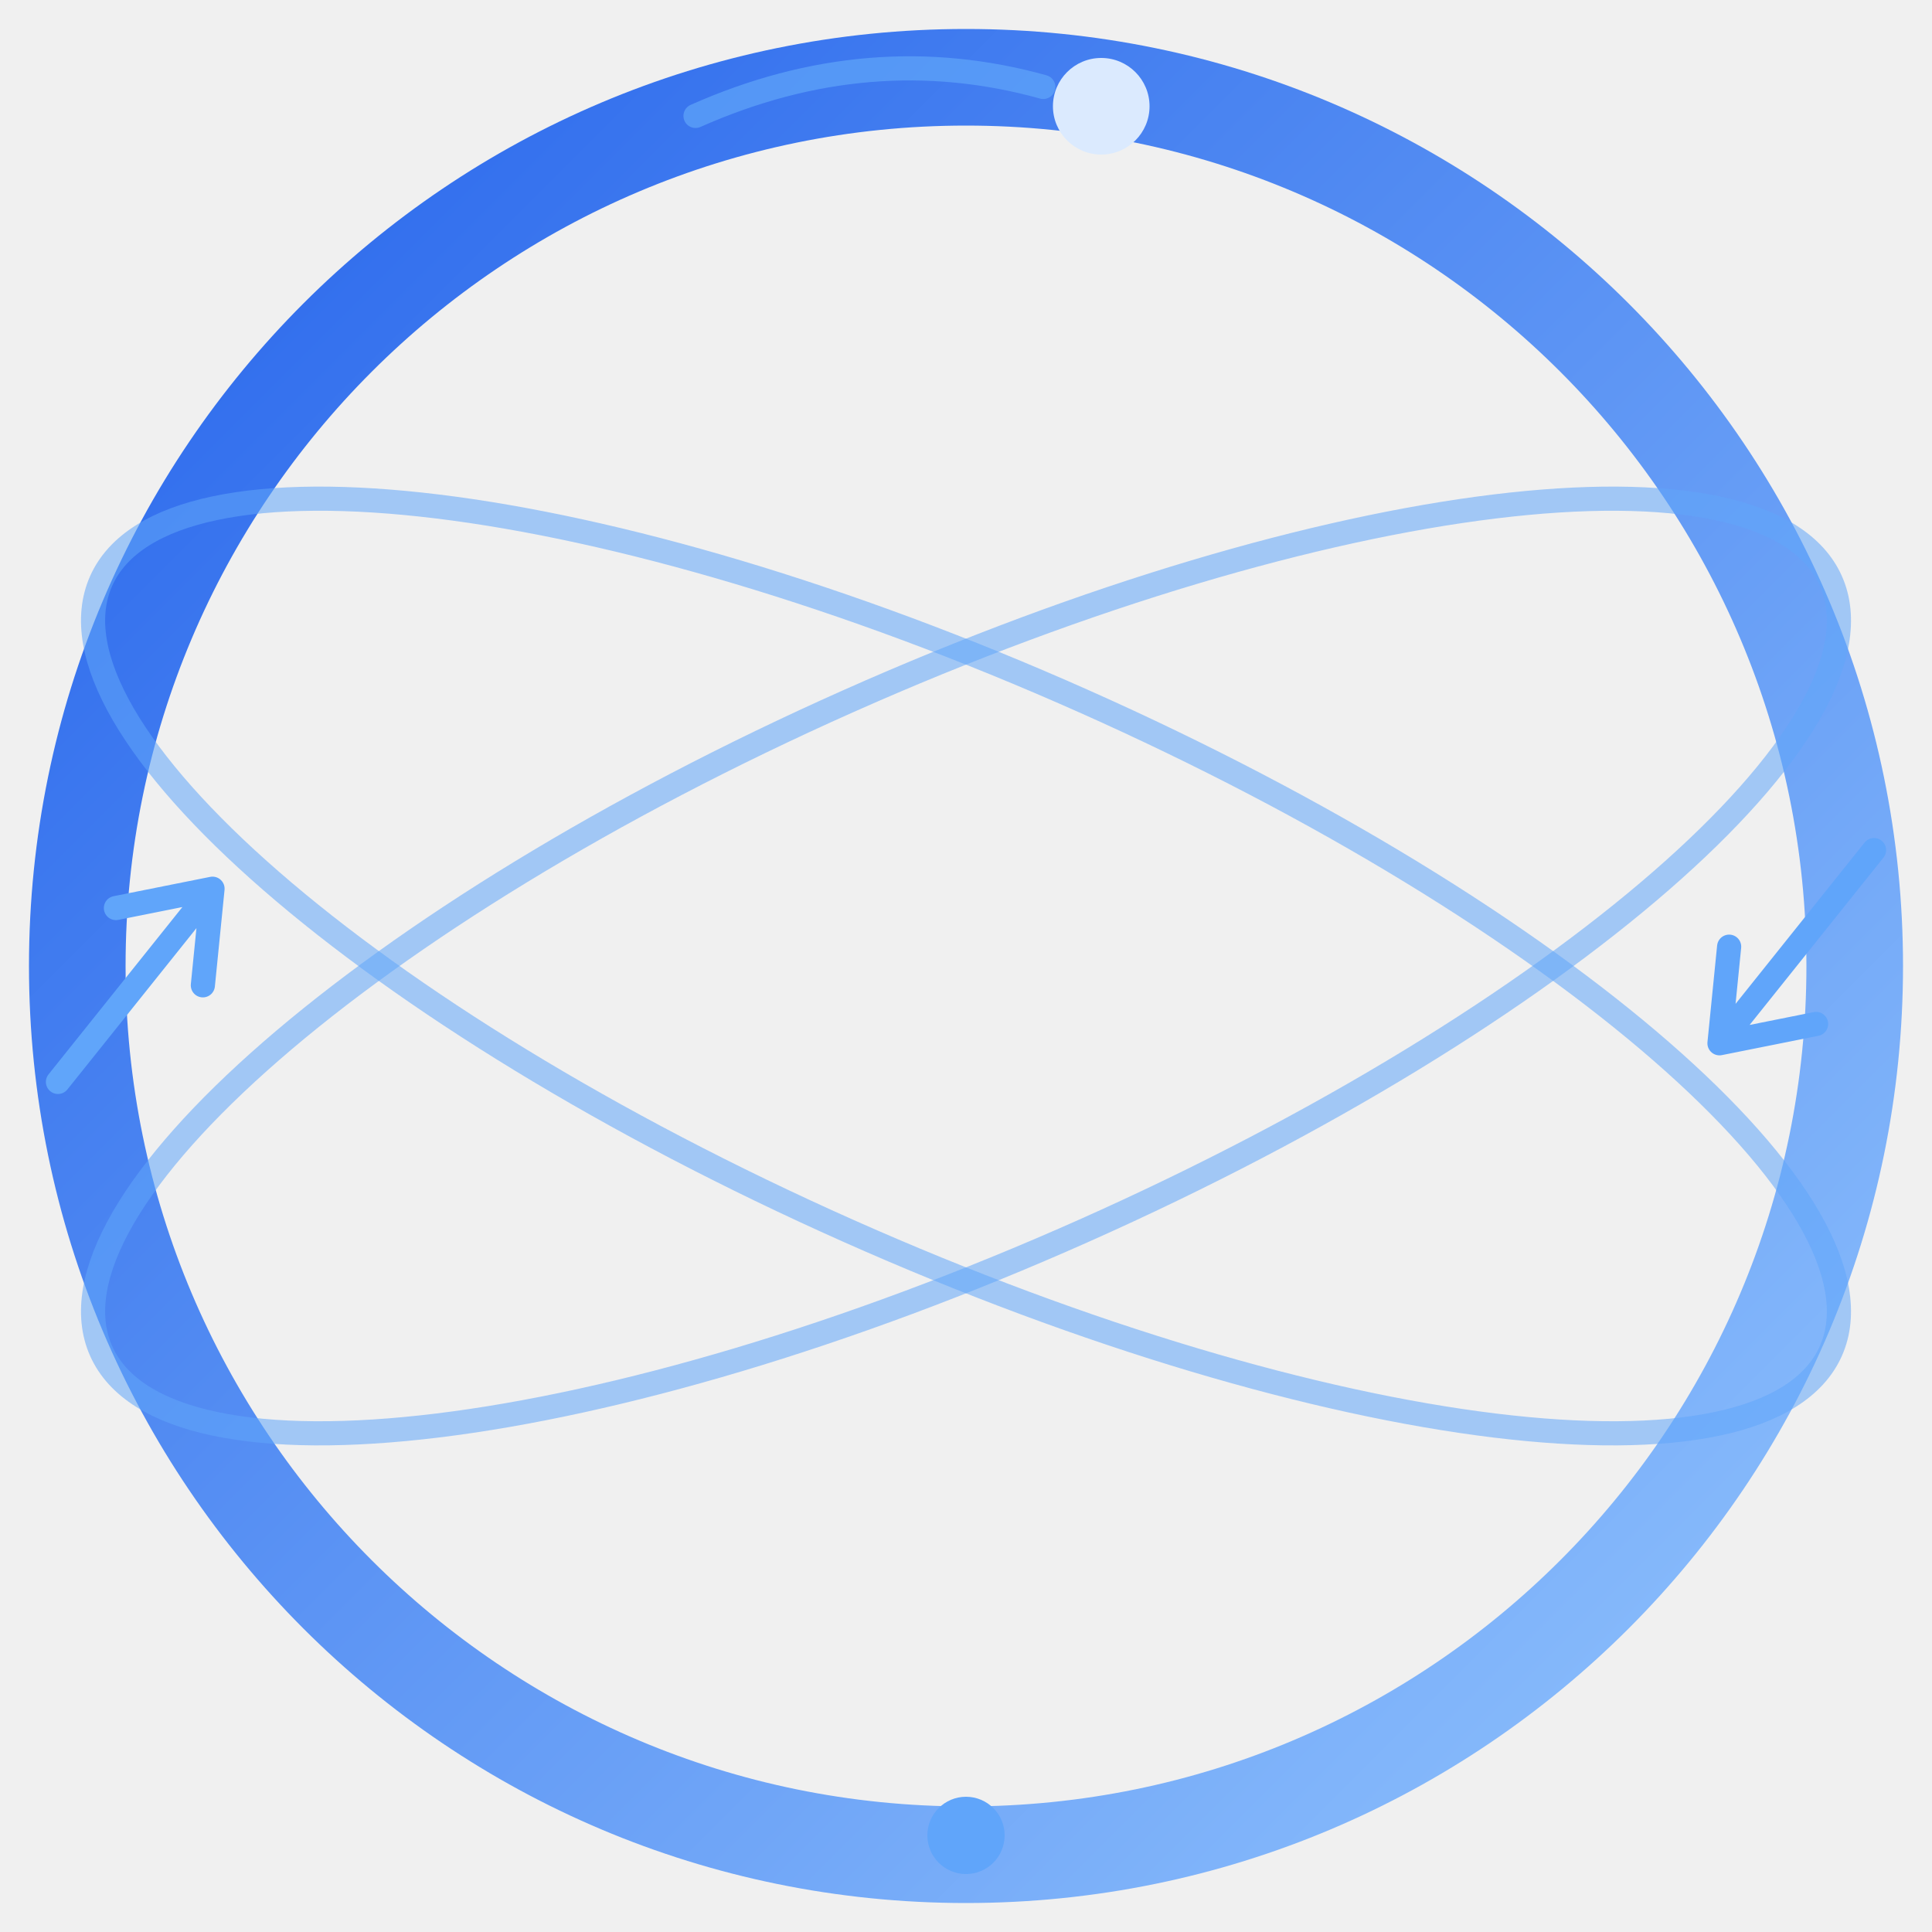
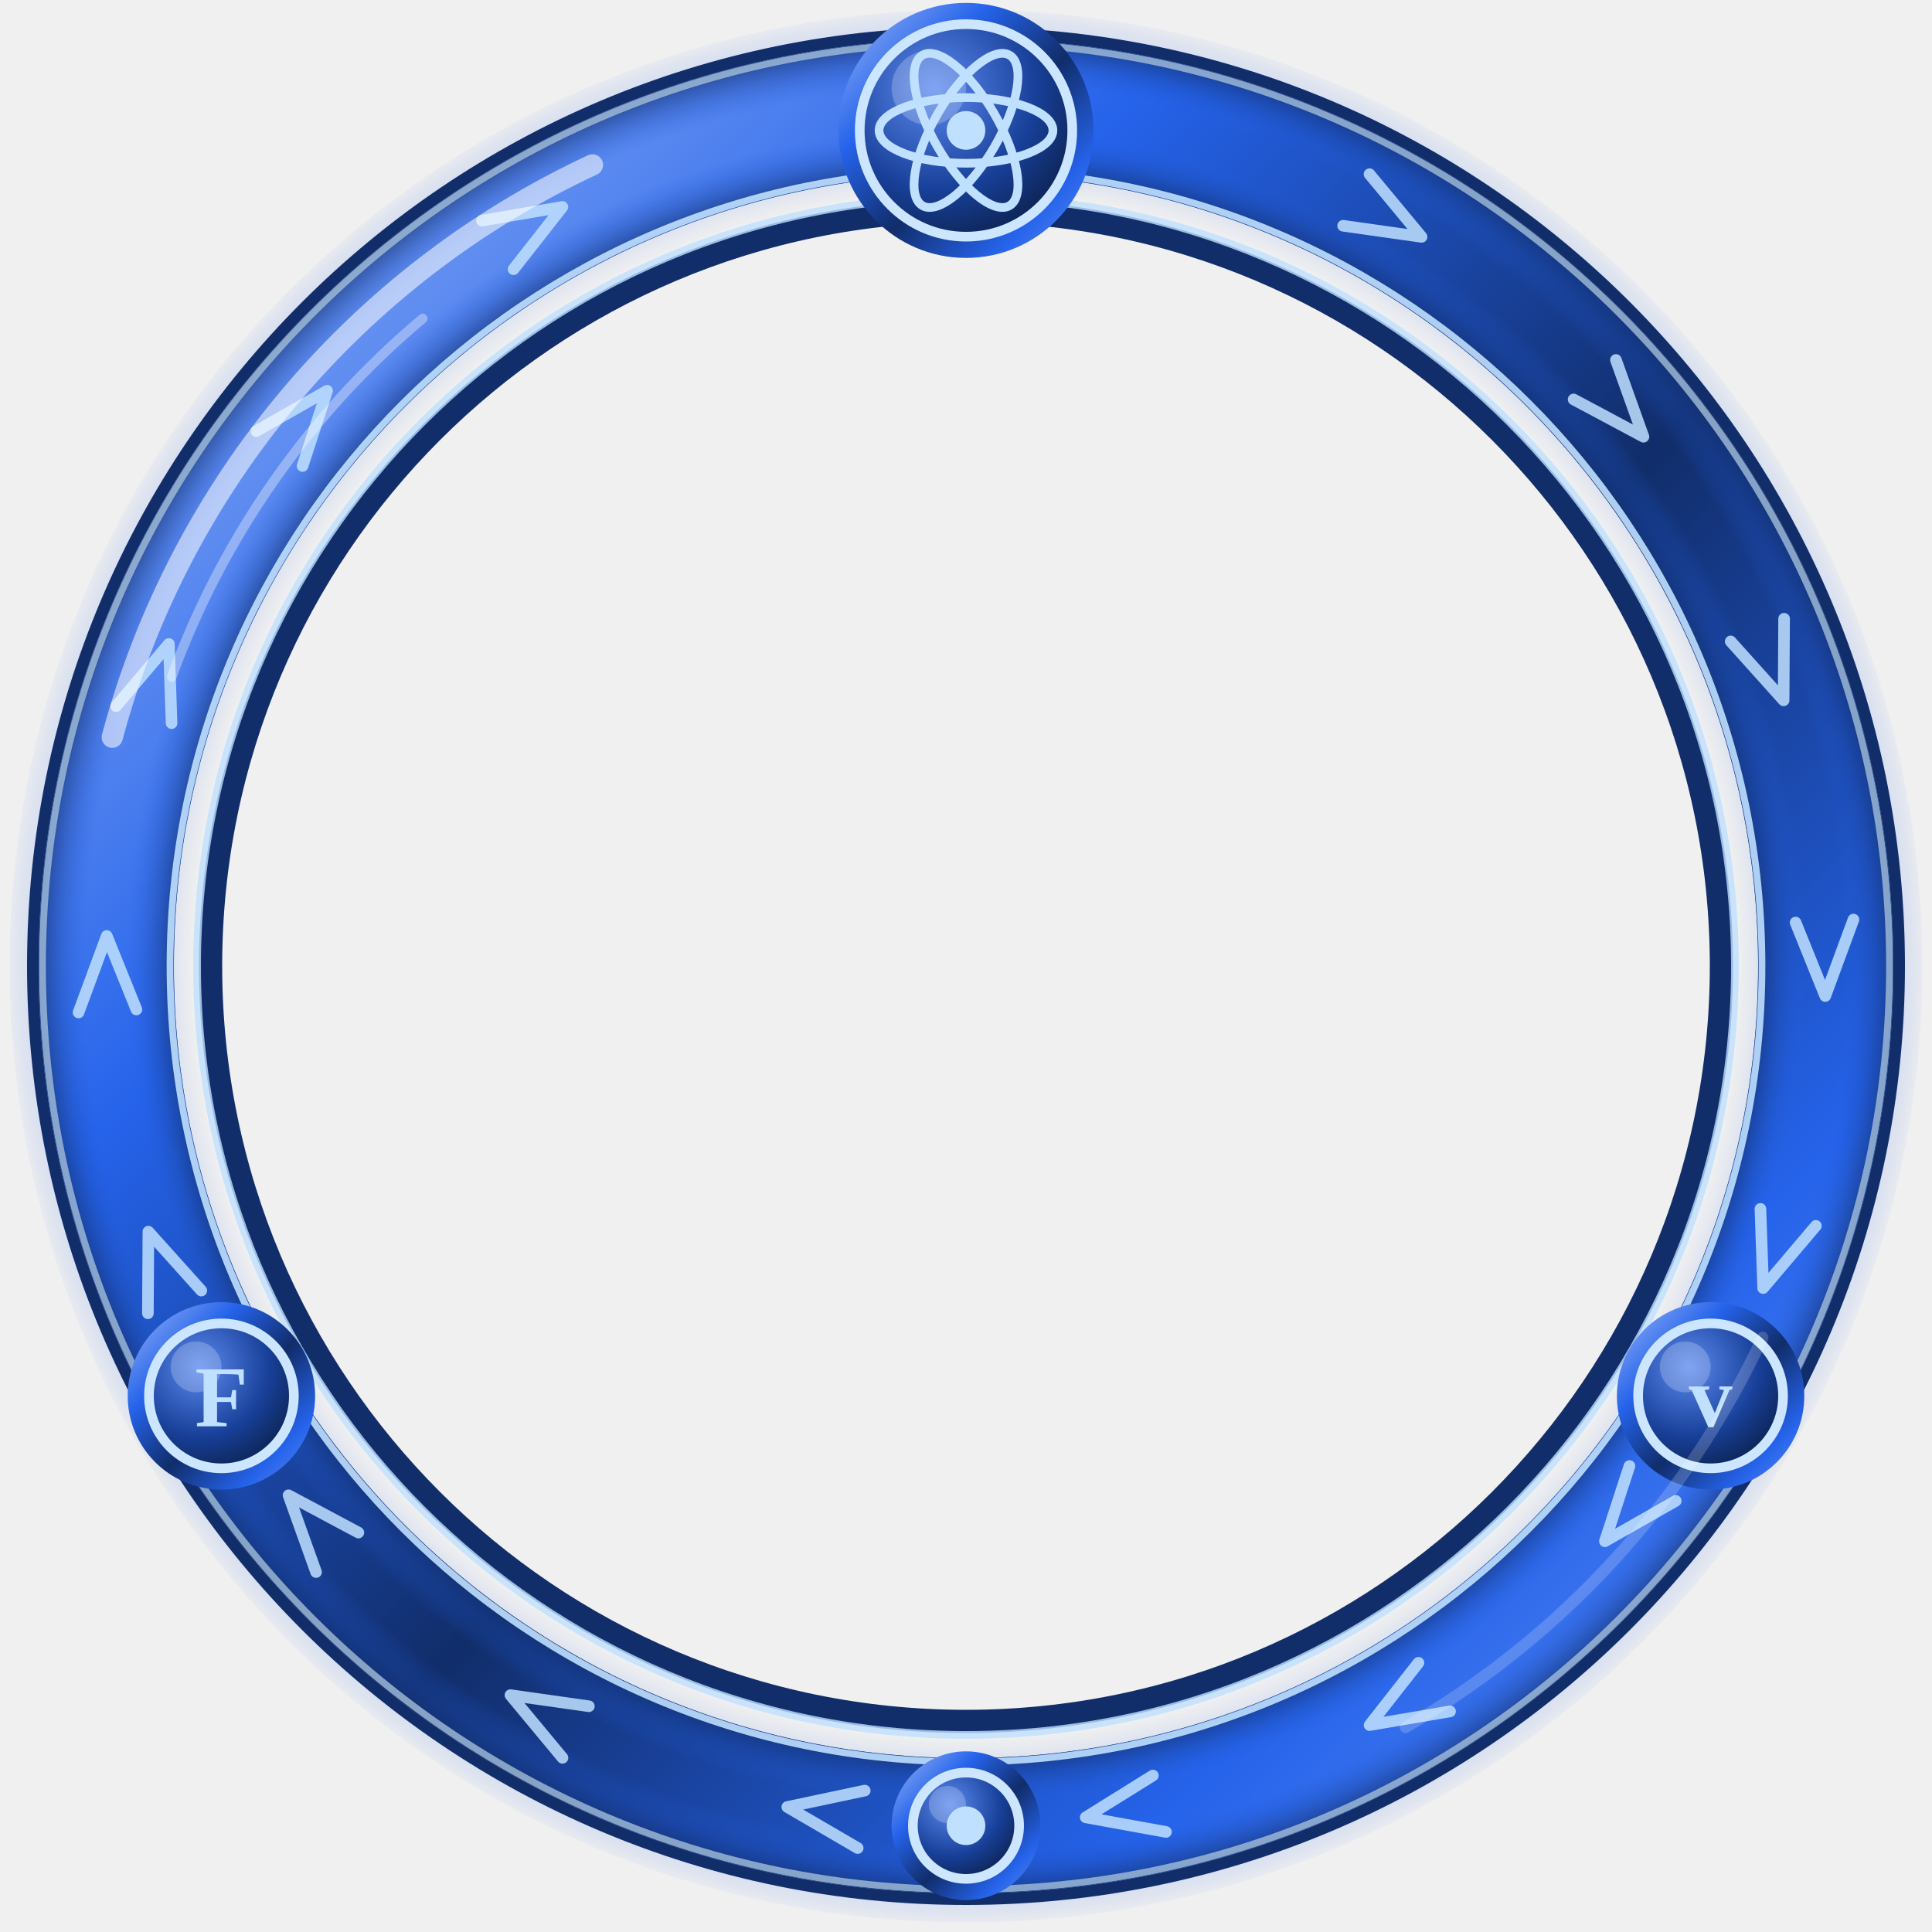
<svg xmlns="http://www.w3.org/2000/svg" viewBox="0 0 200 200" width="200" height="200">
  <defs>
-     <linearGradient id="anilloDinamia" x1="0%" y1="0%" x2="100%" y2="100%">
-       <stop offset="0%" stop-color="#2563EB" />
-       <stop offset="100%" stop-color="#93C5FD" />
+     <linearGradient id="m-dinamia-metal" x1="0" y1="0" x2="1" y2="1">
+       <stop offset="0" stop-color="#9db9f6" />
+       <stop offset="0.3" stop-color="#2563EB" />
+       <stop offset="0.55" stop-color="#112d6a" />
+       <stop offset="0.8" stop-color="#2563EB" />
+       <stop offset="1" stop-color="#6692f1" />
    </linearGradient>
+     <radialGradient id="m-dinamia-bisel" gradientUnits="userSpaceOnUse" cx="100" cy="100" r="100">
+       <stop offset="0.82" stop-color="#112d6a" />
+       <stop offset="0.87" stop-color="#2563EB" stop-opacity="0" />
+       <stop offset="0.91" stop-color="#2563EB" stop-opacity="0" />
+       <stop offset="0.96" stop-color="#112d6a" />
+     </radialGradient>
+     <radialGradient id="m-dinamia-halo" gradientUnits="userSpaceOnUse" cx="100" cy="100" r="100">
+       <stop offset="0.8" stop-color="#2563EB" stop-opacity="0" />
+       <stop offset="0.9" stop-color="#5182ef" stop-opacity="0.45" />
+       <stop offset="1" stop-color="#2563EB" stop-opacity="0" />
+     </radialGradient>
+     <radialGradient id="m-dinamia-gema" cx="0.35" cy="0.3" r="0.8">
+       <stop offset="0" stop-color="#5c8af0" />
+       <stop offset="0.6" stop-color="#184099" />
+       <stop offset="1" stop-color="#0b1e47" />
+     </radialGradient>
  </defs>
-   <circle cx="100" cy="100" r="92" fill="none" stroke="url(#anilloDinamia)" stroke-width="10" />
-   <g fill="none" stroke="#60A5FA" stroke-width="2.5" stroke-linecap="round" stroke-linejoin="round">
-     <ellipse cx="100" cy="100" rx="98" ry="30" transform="rotate(-24 100 100)" opacity="0.55" />
-     <ellipse cx="100" cy="100" rx="98" ry="30" transform="rotate(24 100 100)" opacity="0.55" />
-     <path d="M72 12 Q90 4 108 9" opacity="0.7" />
-     <path d="M6 112 L22 92 M22 92 L12 94 M22 92 L21 102" />
-     <path d="M194 88 L178 108 M178 108 L188 106 M178 108 L179 98" />
+   <circle cx="100" cy="100" r="99" fill="url(#m-dinamia-halo)" />
+   <circle cx="100" cy="100" r="78.2" fill="none" stroke="#112d6a" stroke-width="2.4" />
+   <circle cx="100" cy="100" r="79.6" fill="none" stroke="#BFE0FF" stroke-width="0.8" opacity="0.8" />
+   <circle cx="100" cy="100" r="89" fill="none" stroke="url(#m-dinamia-metal)" stroke-width="14" />
+   <circle cx="100" cy="100" r="89" fill="none" stroke="url(#m-dinamia-bisel)" stroke-width="14" opacity="0.7" />
+   <circle cx="100" cy="100" r="82.4" fill="none" stroke="#BFE0FF" stroke-width="0.7" opacity="0.9" />
+   <circle cx="100" cy="100" r="95.6" fill="none" stroke="#a2bed9" stroke-width="0.7" opacity="0.8" />
+   <circle cx="100" cy="100" r="96.6" fill="none" stroke="#112d6a" stroke-width="1.2" />
+   <path d="M141.77 18.03 L147.16 24.52 L139.04 23.37" fill="none" stroke="#BFE0FF" stroke-width="1.2" stroke-linecap="round" stroke-linejoin="round" opacity="0.85" />
+   <path d="M167.28 37.26 L170.13 45.21 L162.9 41.35" fill="none" stroke="#BFE0FF" stroke-width="1.2" stroke-linecap="round" stroke-linejoin="round" opacity="0.85" />
+   <path d="M184.69 64.05 L184.64 72.5 L179.16 66.4" fill="none" stroke="#BFE0FF" stroke-width="1.2" stroke-linecap="round" stroke-linejoin="round" opacity="0.85" />
+   <path d="M191.87 95.19 L188.95 103.11 L185.88 95.5" fill="none" stroke="#BFE0FF" stroke-width="1.2" stroke-linecap="round" stroke-linejoin="round" opacity="0.85" />
+   <path d="M187.98 126.9 L182.52 133.34 L182.24 125.14" fill="none" stroke="#BFE0FF" stroke-width="1.2" stroke-linecap="round" stroke-linejoin="round" opacity="0.85" />
+   <path d="M173.47 155.37 L166.14 159.55 L168.68 151.76" fill="none" stroke="#BFE0FF" stroke-width="1.2" stroke-linecap="round" stroke-linejoin="round" opacity="0.85" />
+   <path d="M150.11 177.16 L141.78 178.58 L146.84 172.13" fill="none" stroke="#BFE0FF" stroke-width="1.2" stroke-linecap="round" stroke-linejoin="round" opacity="0.85" />
+   <path d="M120.7 189.64 L112.39 188.13 L119.35 183.8" fill="none" stroke="#BFE0FF" stroke-width="1.2" stroke-linecap="round" stroke-linejoin="round" opacity="0.85" />
+   <path d="M88.79 191.31 L81.5 187.06 L89.52 185.36" fill="none" stroke="#BFE0FF" stroke-width="1.2" stroke-linecap="round" stroke-linejoin="round" opacity="0.85" />
+   <path d="M58.23 181.97 L52.84 175.48 L60.96 176.63" fill="none" stroke="#BFE0FF" stroke-width="1.2" stroke-linecap="round" stroke-linejoin="round" opacity="0.85" />
+   <path d="M32.72 162.74 L29.87 154.79 L37.1 158.65" fill="none" stroke="#BFE0FF" stroke-width="1.2" stroke-linecap="round" stroke-linejoin="round" opacity="0.85" />
+   <path d="M15.31 135.95 L15.36 127.5 L20.84 133.6" fill="none" stroke="#BFE0FF" stroke-width="1.2" stroke-linecap="round" stroke-linejoin="round" opacity="0.85" />
+   <path d="M8.13 104.81 L11.05 96.89 L14.12 104.5" fill="none" stroke="#BFE0FF" stroke-width="1.2" stroke-linecap="round" stroke-linejoin="round" opacity="0.85" />
+   <path d="M12.02 73.1 L17.48 66.66 L17.76 74.86" fill="none" stroke="#BFE0FF" stroke-width="1.2" stroke-linecap="round" stroke-linejoin="round" opacity="0.85" />
+   <path d="M26.53 44.63 L33.86 40.45 L31.32 48.24" fill="none" stroke="#BFE0FF" stroke-width="1.2" stroke-linecap="round" stroke-linejoin="round" opacity="0.85" />
+   <path d="M49.89 22.84 L58.22 21.42 L53.16 27.87" fill="none" stroke="#BFE0FF" stroke-width="1.2" stroke-linecap="round" stroke-linejoin="round" opacity="0.85" />
+   <g transform="translate(0 2.5)">
+     <circle cx="100" cy="11" r="13.2" fill="url(#m-dinamia-metal)" />
+     <circle cx="100" cy="11" r="11" fill="url(#m-dinamia-gema)" stroke="#cce6ff" stroke-width="1" />
+     <circle cx="96.15" cy="6.6" r="3.85" fill="#FFFFFF" opacity="0.22" />
+     <ellipse cx="100" cy="11" rx="9" ry="3.4" fill="none" stroke="#BFE0FF" stroke-width="0.9" />
+     <ellipse cx="100" cy="11" rx="9" ry="3.4" transform="rotate(60 100 11)" fill="none" stroke="#BFE0FF" stroke-width="0.9" />
+     <ellipse cx="100" cy="11" rx="9" ry="3.4" transform="rotate(-60 100 11)" fill="none" stroke="#BFE0FF" stroke-width="0.9" />
+     <circle cx="100" cy="11" r="2" fill="#BFE0FF" />
  </g>
-   <circle cx="114" cy="11" r="5" fill="#DBEAFE" />
-   <circle cx="100" cy="190" r="4" fill="#60A5FA" />
+   <circle cx="22.92" cy="144.5" r="9.7" fill="url(#m-dinamia-metal)" />
+   <circle cx="22.92" cy="144.5" r="7.5" fill="url(#m-dinamia-gema)" stroke="#cce6ff" stroke-width="1" />
+   <circle cx="20.3" cy="141.5" r="2.63" fill="#FFFFFF" opacity="0.22" />
+   <text x="22.92" y="147.65" font-family="Georgia, 'Times New Roman', serif" font-size="9" font-weight="700" text-anchor="middle" fill="#BFE0FF">F</text>
+   <circle cx="177.08" cy="144.5" r="9.7" fill="url(#m-dinamia-metal)" />
+   <circle cx="177.08" cy="144.5" r="7.5" fill="url(#m-dinamia-gema)" stroke="#cce6ff" stroke-width="1" />
+   <circle cx="174.46" cy="141.5" r="2.63" fill="#FFFFFF" opacity="0.22" />
+   <text x="177.08" y="147.65" font-family="Georgia, 'Times New Roman', serif" font-size="9" font-weight="700" text-anchor="middle" fill="#BFE0FF">v</text>
+   <circle cx="100" cy="189" r="7.7" fill="url(#m-dinamia-metal)" />
+   <circle cx="100" cy="189" r="5.5" fill="url(#m-dinamia-gema)" stroke="#cce6ff" stroke-width="1" />
+   <circle cx="98.08" cy="186.8" r="1.92" fill="#FFFFFF" opacity="0.22" />
+   <circle cx="100" cy="189" r="2" fill="#BFE0FF" />
+   <path d="M11.62 76.32 A91.5 91.5 0 0 1 61.33 17.07" fill="none" stroke="#FFFFFF" stroke-width="2.2" stroke-linecap="round" opacity="0.55" />
+   <path d="M17.78 70.07 A87.5 87.5 0 0 1 43.76 32.97" fill="none" stroke="#FFFFFF" stroke-width="1" stroke-linecap="round" opacity="0.35" />
+   <path d="M182.47 138.46 A91 91 0 0 1 145.5 178.81" fill="none" stroke="#FFFFFF" stroke-width="1.2" stroke-linecap="round" opacity="0.18" />
</svg>
